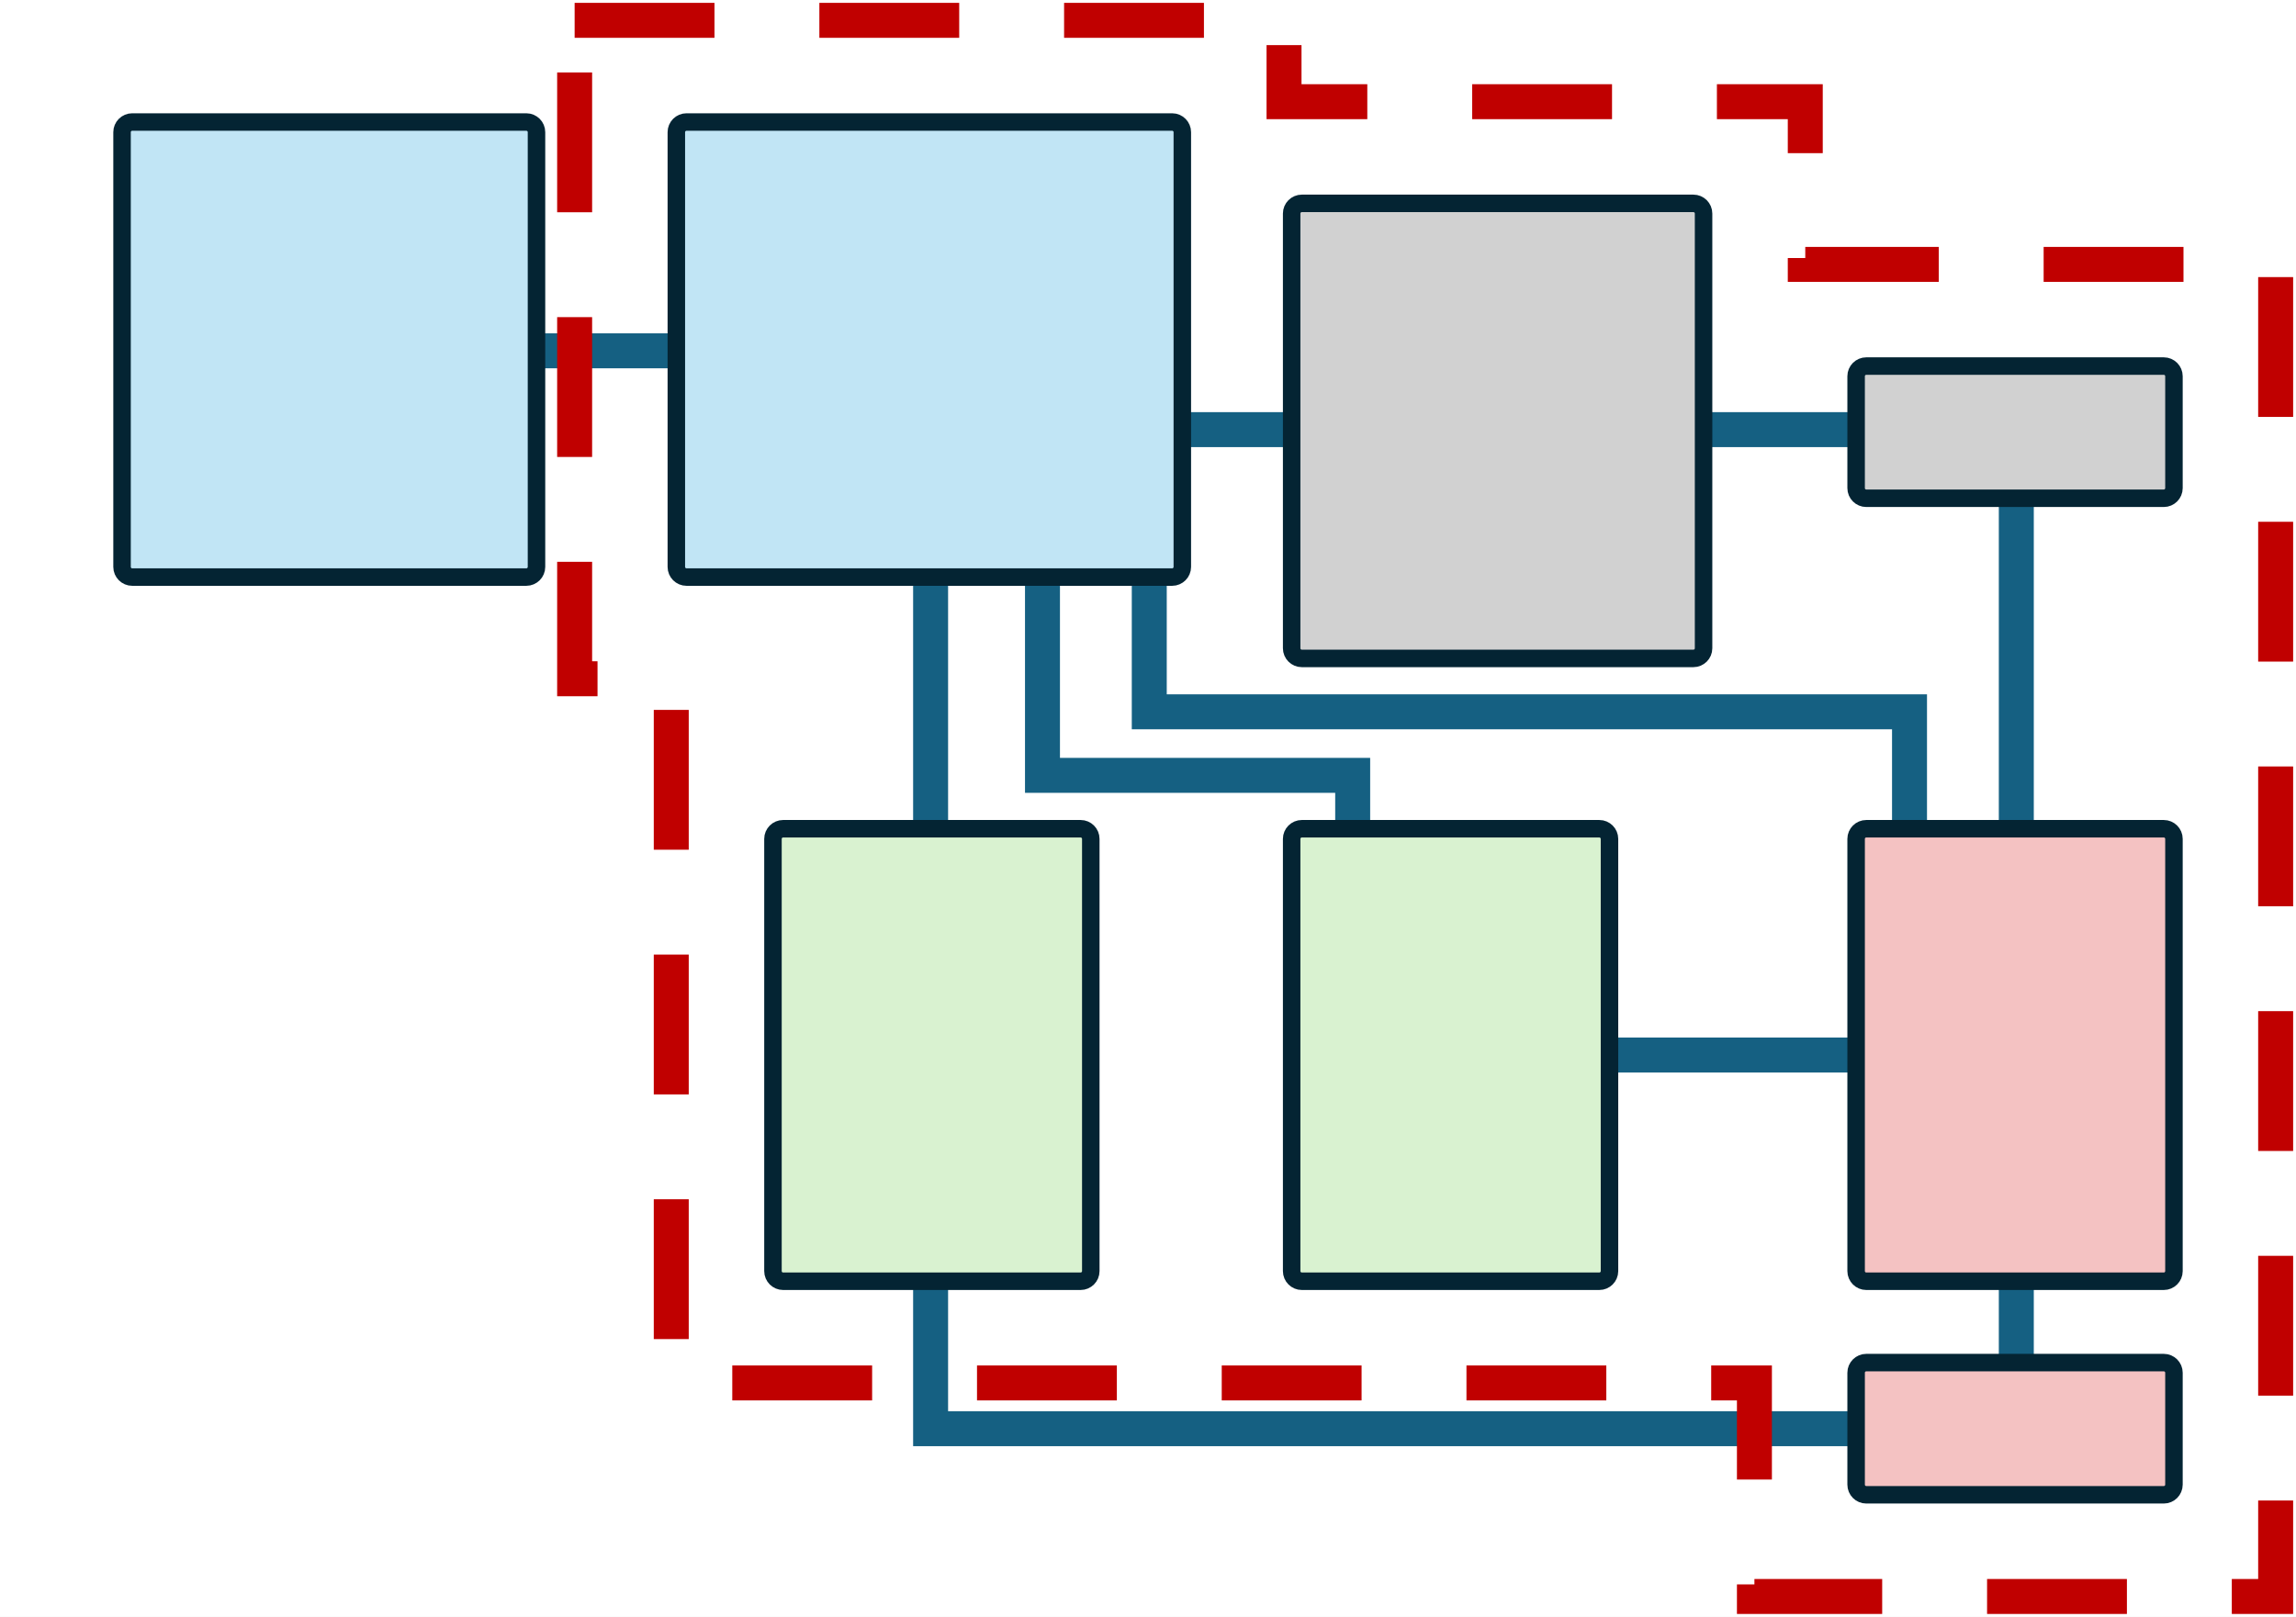
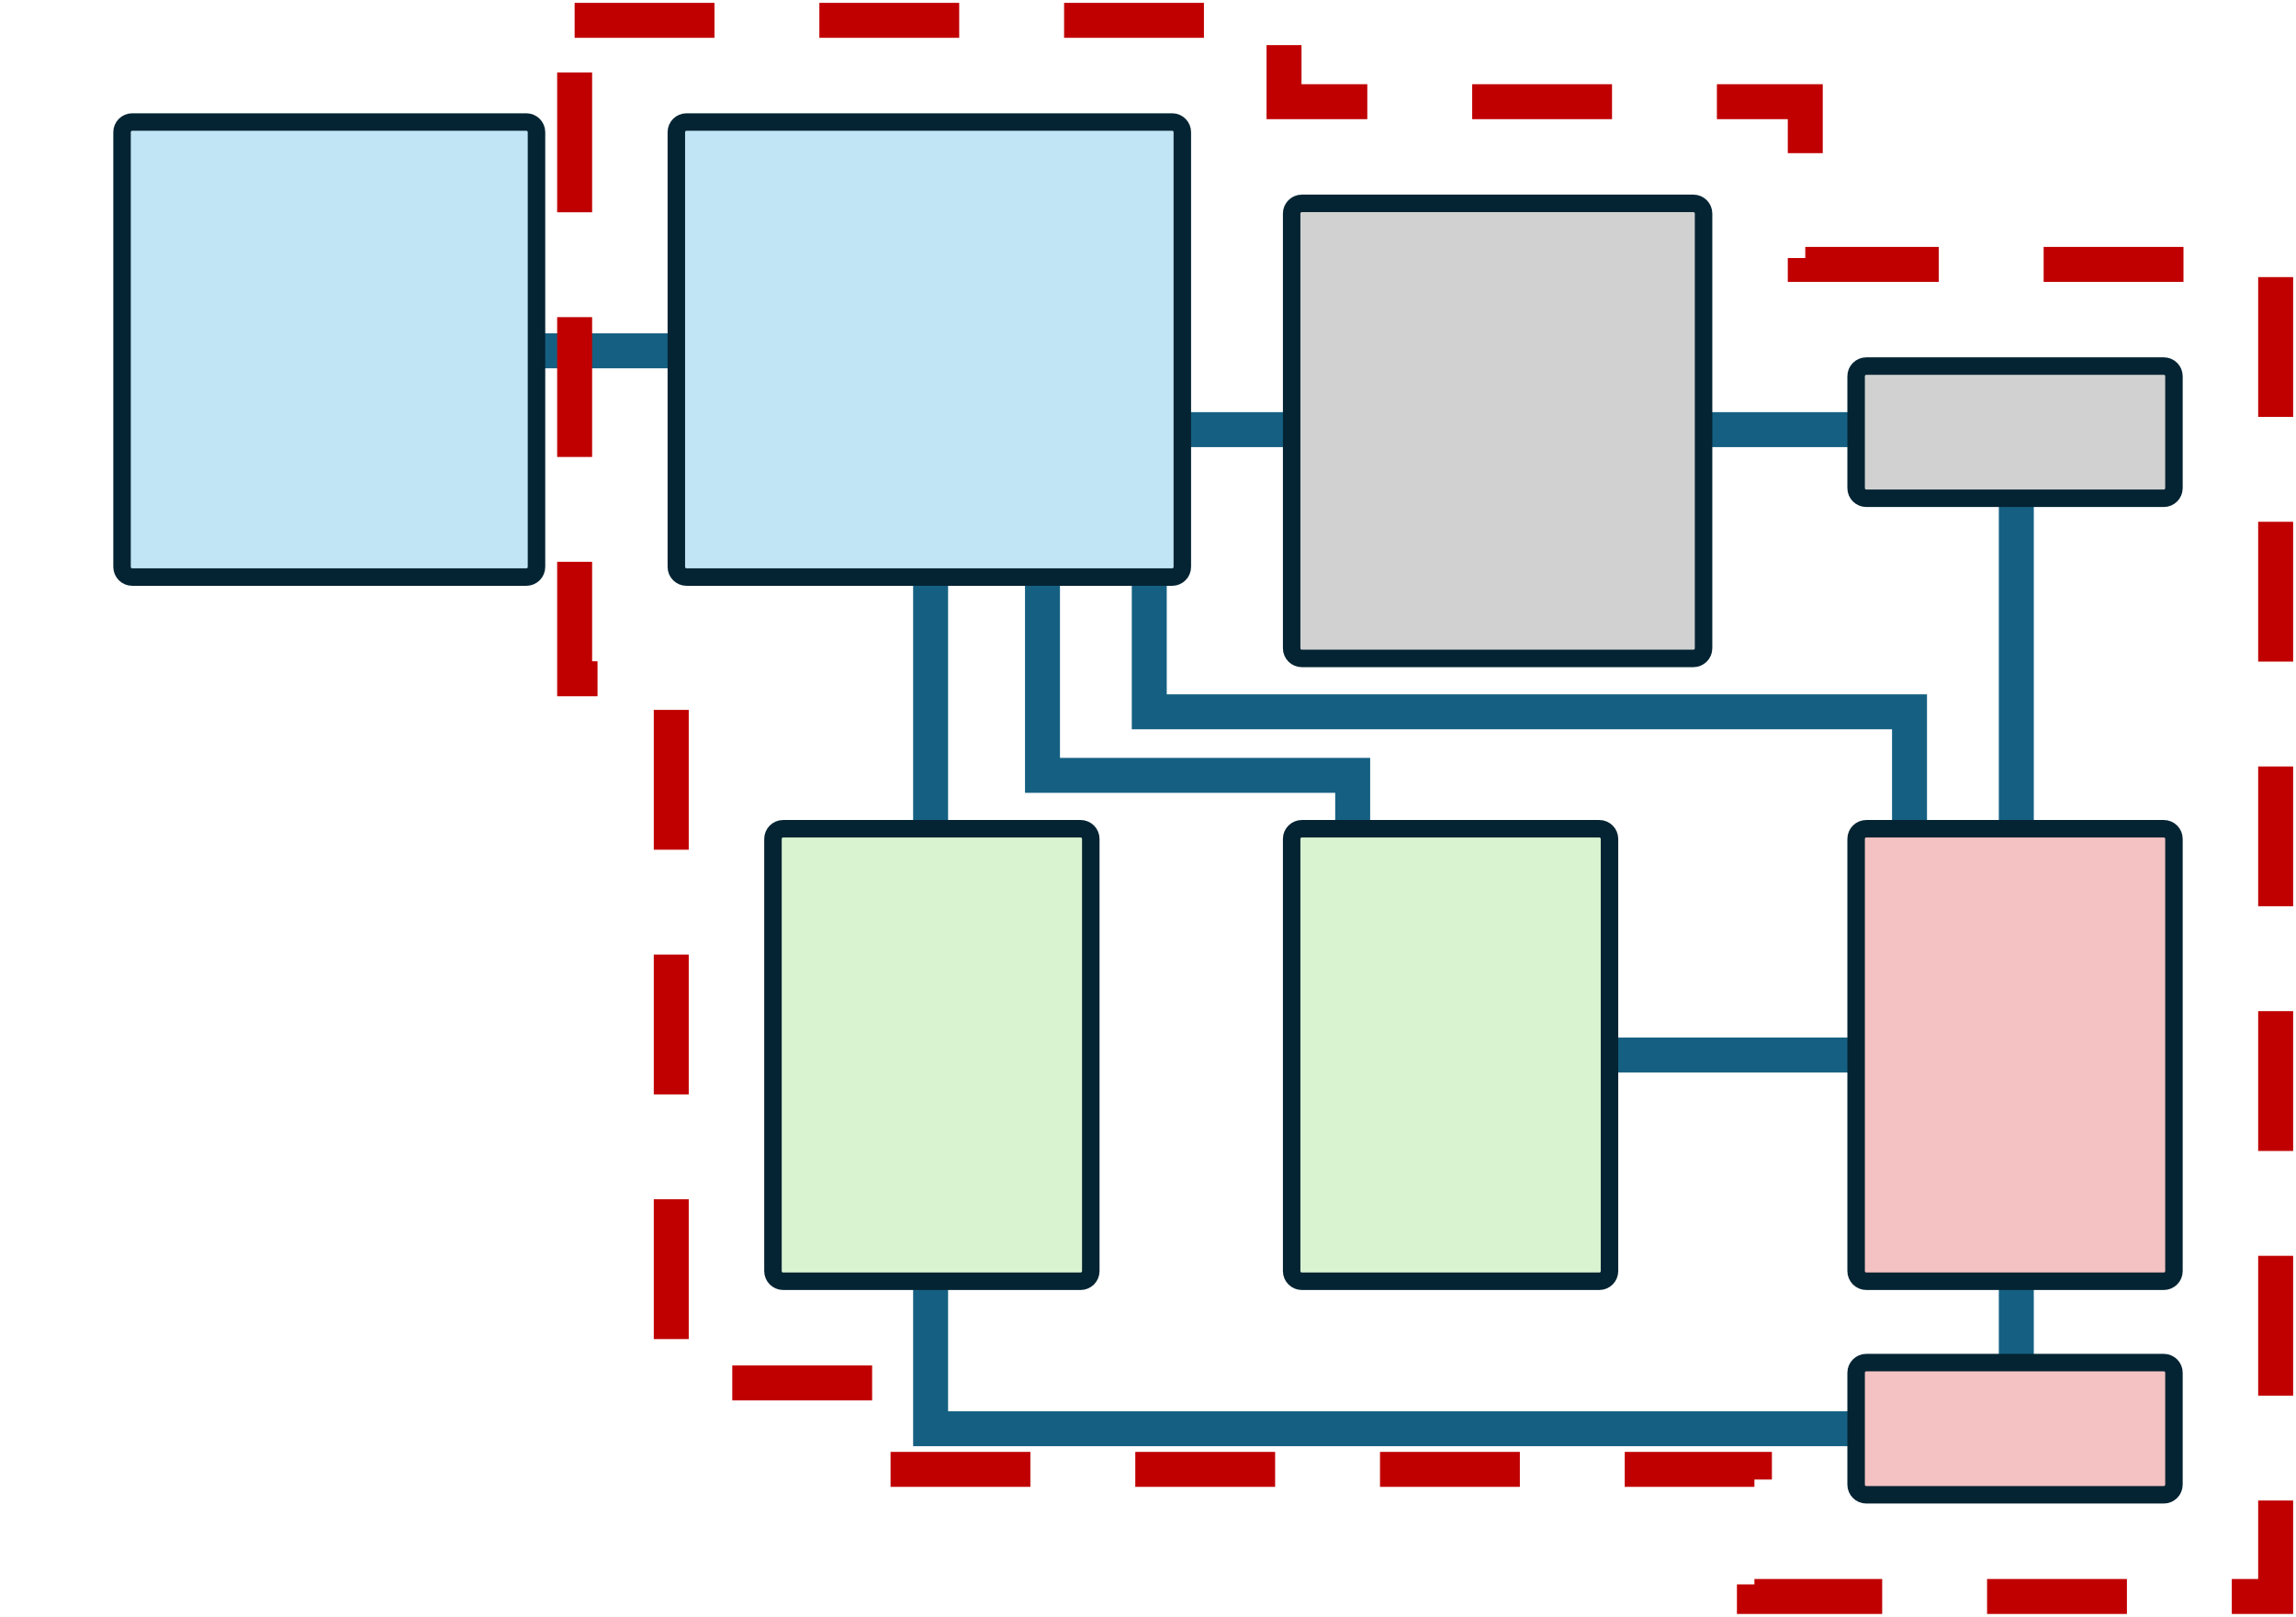
<svg xmlns="http://www.w3.org/2000/svg" version="1.1" class="td-diagram" viewBox="-48 -48 903 636" preserveAspectRatio="xMidYMid meet" role="img">
  <rect x="-48" y="-48" width="903" height="636" fill="#FFFFFF" />
  <path d="M163 90L218 90" fill="none" stroke="#156082" stroke-width="13.75" stroke-linecap="square" stroke-linejoin="miter" class="td-edge" data-edge="mainboard~toolhead_board" data-kind="signal" />
  <path d="M417 121L460 121" fill="none" stroke="#156082" stroke-width="13.75" stroke-linecap="square" stroke-linejoin="miter" class="td-edge" data-edge="toolhead_board~motor" data-kind="power" />
  <path d="M318 179L318 278" fill="none" stroke="#156082" stroke-width="13.75" stroke-linecap="square" stroke-linejoin="miter" class="td-edge" data-edge="toolhead_board~part_cooling_fan" data-kind="power" />
  <path d="M362 179L362 257L484 257L484 278" fill="none" stroke="#156082" stroke-width="13.75" stroke-linecap="square" stroke-linejoin="miter" class="td-edge" data-edge="toolhead_board~hotend_fan" data-kind="power" />
  <path d="M404 179L404 232L703 232L703 278" fill="none" stroke="#156082" stroke-width="13.75" stroke-linecap="square" stroke-linejoin="miter" class="td-edge" data-edge="toolhead_board~heatsink" data-kind="power" />
  <path d="M622 121L682 121" fill="none" stroke="#156082" stroke-width="13.75" stroke-linecap="square" stroke-linejoin="miter" class="td-edge" data-edge="motor~gears" data-kind="mechanical" />
  <path d="M745 148L745 278" fill="none" stroke="#156082" stroke-width="13.75" stroke-linecap="square" stroke-linejoin="miter" class="td-edge" data-edge="gears~heatsink" data-kind="filament" />
  <path d="M745 456L745 488" fill="none" stroke="#156082" stroke-width="13.75" stroke-linecap="square" stroke-linejoin="miter" class="td-edge" data-edge="heatsink~nozzle" data-kind="filament" />
  <path d="M585 367L682 367" fill="none" stroke="#156082" stroke-width="13.75" stroke-linecap="square" stroke-linejoin="miter" class="td-edge" data-edge="hotend_fan~heatsink" data-kind="air" />
  <path d="M318 456L318 514L682 514" fill="none" stroke="#156082" stroke-width="13.75" stroke-linecap="square" stroke-linejoin="miter" class="td-edge" data-edge="part_cooling_fan~nozzle" data-kind="air" />
  <g class="td-block" data-block="mainboard" data-group="control">
    <rect x="0" y="0" width="163" height="179" rx="4" fill="#C1E5F5" stroke="#042433" stroke-width="6.88" />
  </g>
  <g class="td-block is-tool" data-block="toolhead_board" data-group="control">
    <rect x="218" y="0" width="199" height="179" rx="4" fill="#C1E5F5" stroke="#042433" stroke-width="6.88" />
  </g>
  <g class="td-block is-tool" data-block="motor" data-group="drive">
    <rect x="460" y="32" width="162" height="179" rx="4" fill="#D1D1D1" stroke="#042433" stroke-width="6.88" />
  </g>
  <g class="td-block is-tool" data-block="gears" data-group="drive">
    <rect x="682" y="96" width="125" height="52" rx="4" fill="#D1D1D1" stroke="#042433" stroke-width="6.88" />
  </g>
  <g class="td-block is-tool" data-block="part_cooling_fan" data-group="cooling">
    <rect x="256" y="278" width="125" height="178" rx="4" fill="#D9F2D0" stroke="#042433" stroke-width="6.88" />
  </g>
  <g class="td-block is-tool" data-block="hotend_fan" data-group="cooling">
    <rect x="460" y="278" width="125" height="178" rx="4" fill="#D9F2D0" stroke="#042433" stroke-width="6.88" />
  </g>
  <g class="td-block is-tool" data-block="heatsink" data-group="hot">
    <rect x="682" y="278" width="125" height="178" rx="4" fill="#F4C2C2" stroke="#042433" stroke-width="6.88" />
  </g>
  <g class="td-block is-tool" data-block="nozzle" data-group="hot">
    <rect x="682" y="488" width="125" height="52" rx="4" fill="#F4C2C2" stroke="#042433" stroke-width="6.88" />
  </g>
-   <path class="td-boundary" d="M178 -40L457 -40L457 -8L662 -8L662 56L847 56L847 580L642 580L642 496L216 496L216 219L178 219Z" fill="none" stroke="#C00000" stroke-width="13.75" stroke-dasharray="55 41.25" stroke-linejoin="miter" />
+   <path class="td-boundary" d="M178 -40L457 -40L457 -8L662 -8L662 56L847 56L847 580L642 580L642 530L302 530L302 496L216 496L216 219L178 219Z" fill="none" stroke="#C00000" stroke-width="13.75" stroke-dasharray="55 41.25" stroke-linejoin="miter" />
</svg>
